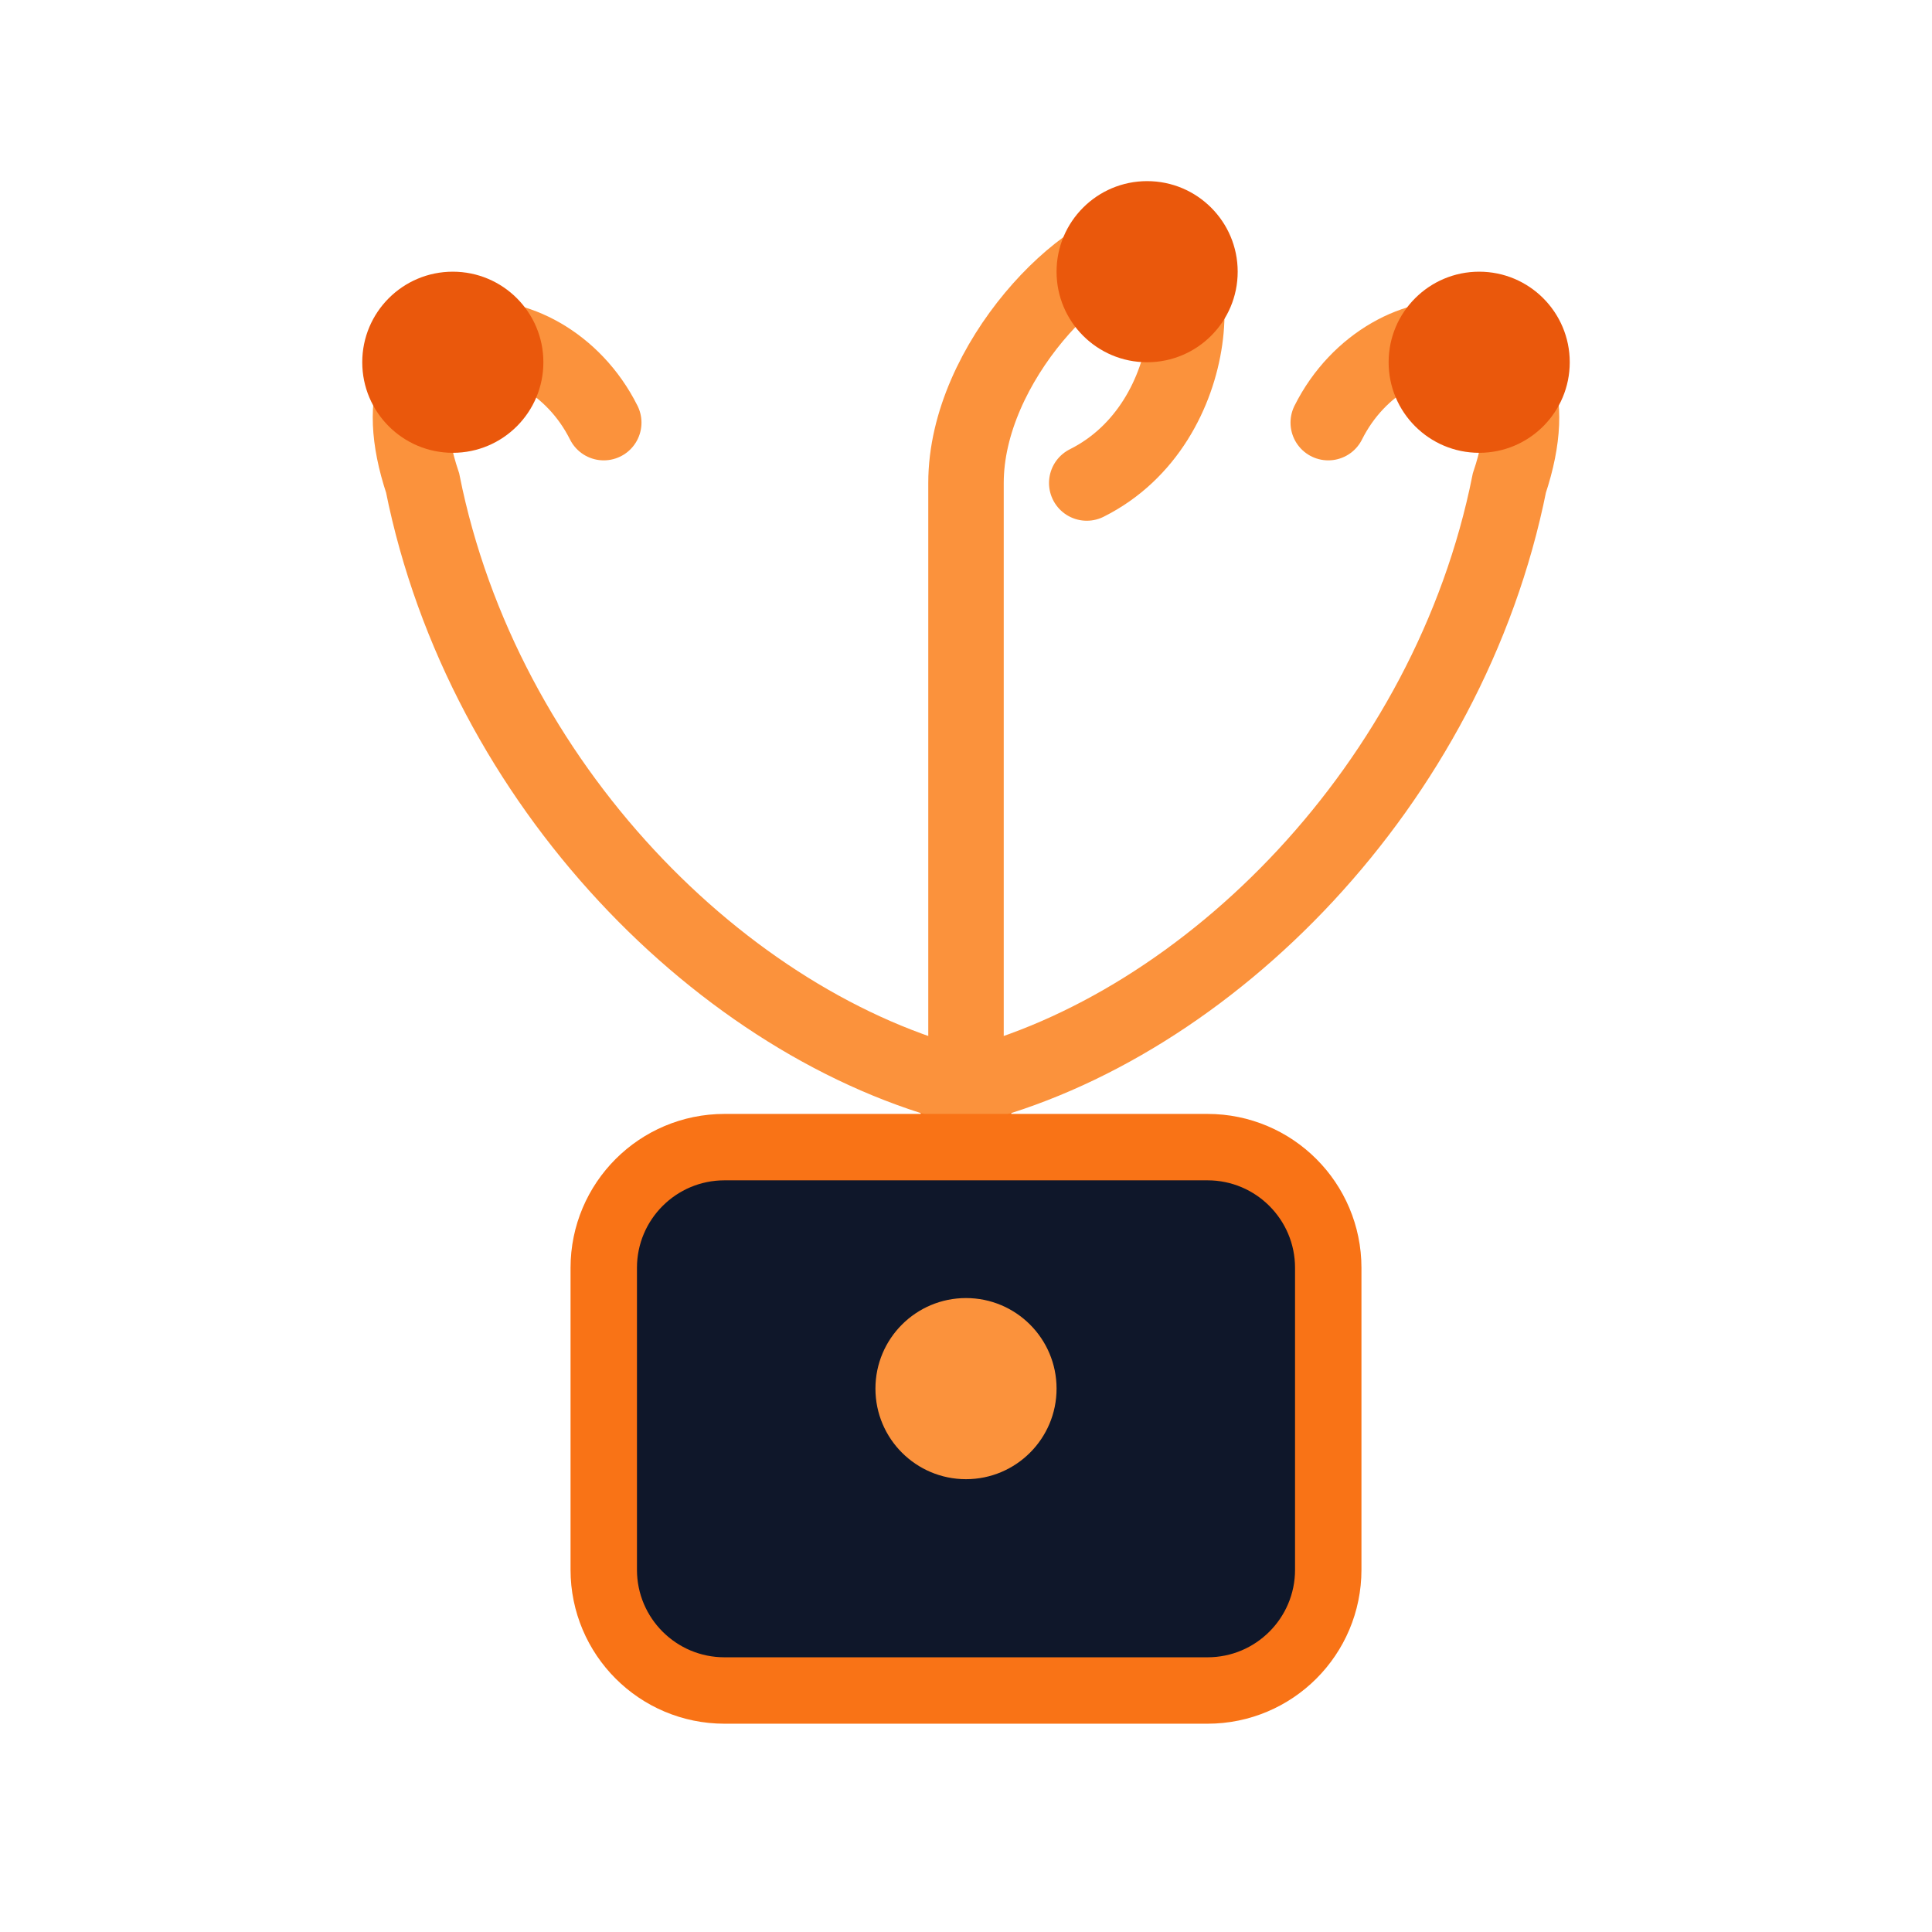
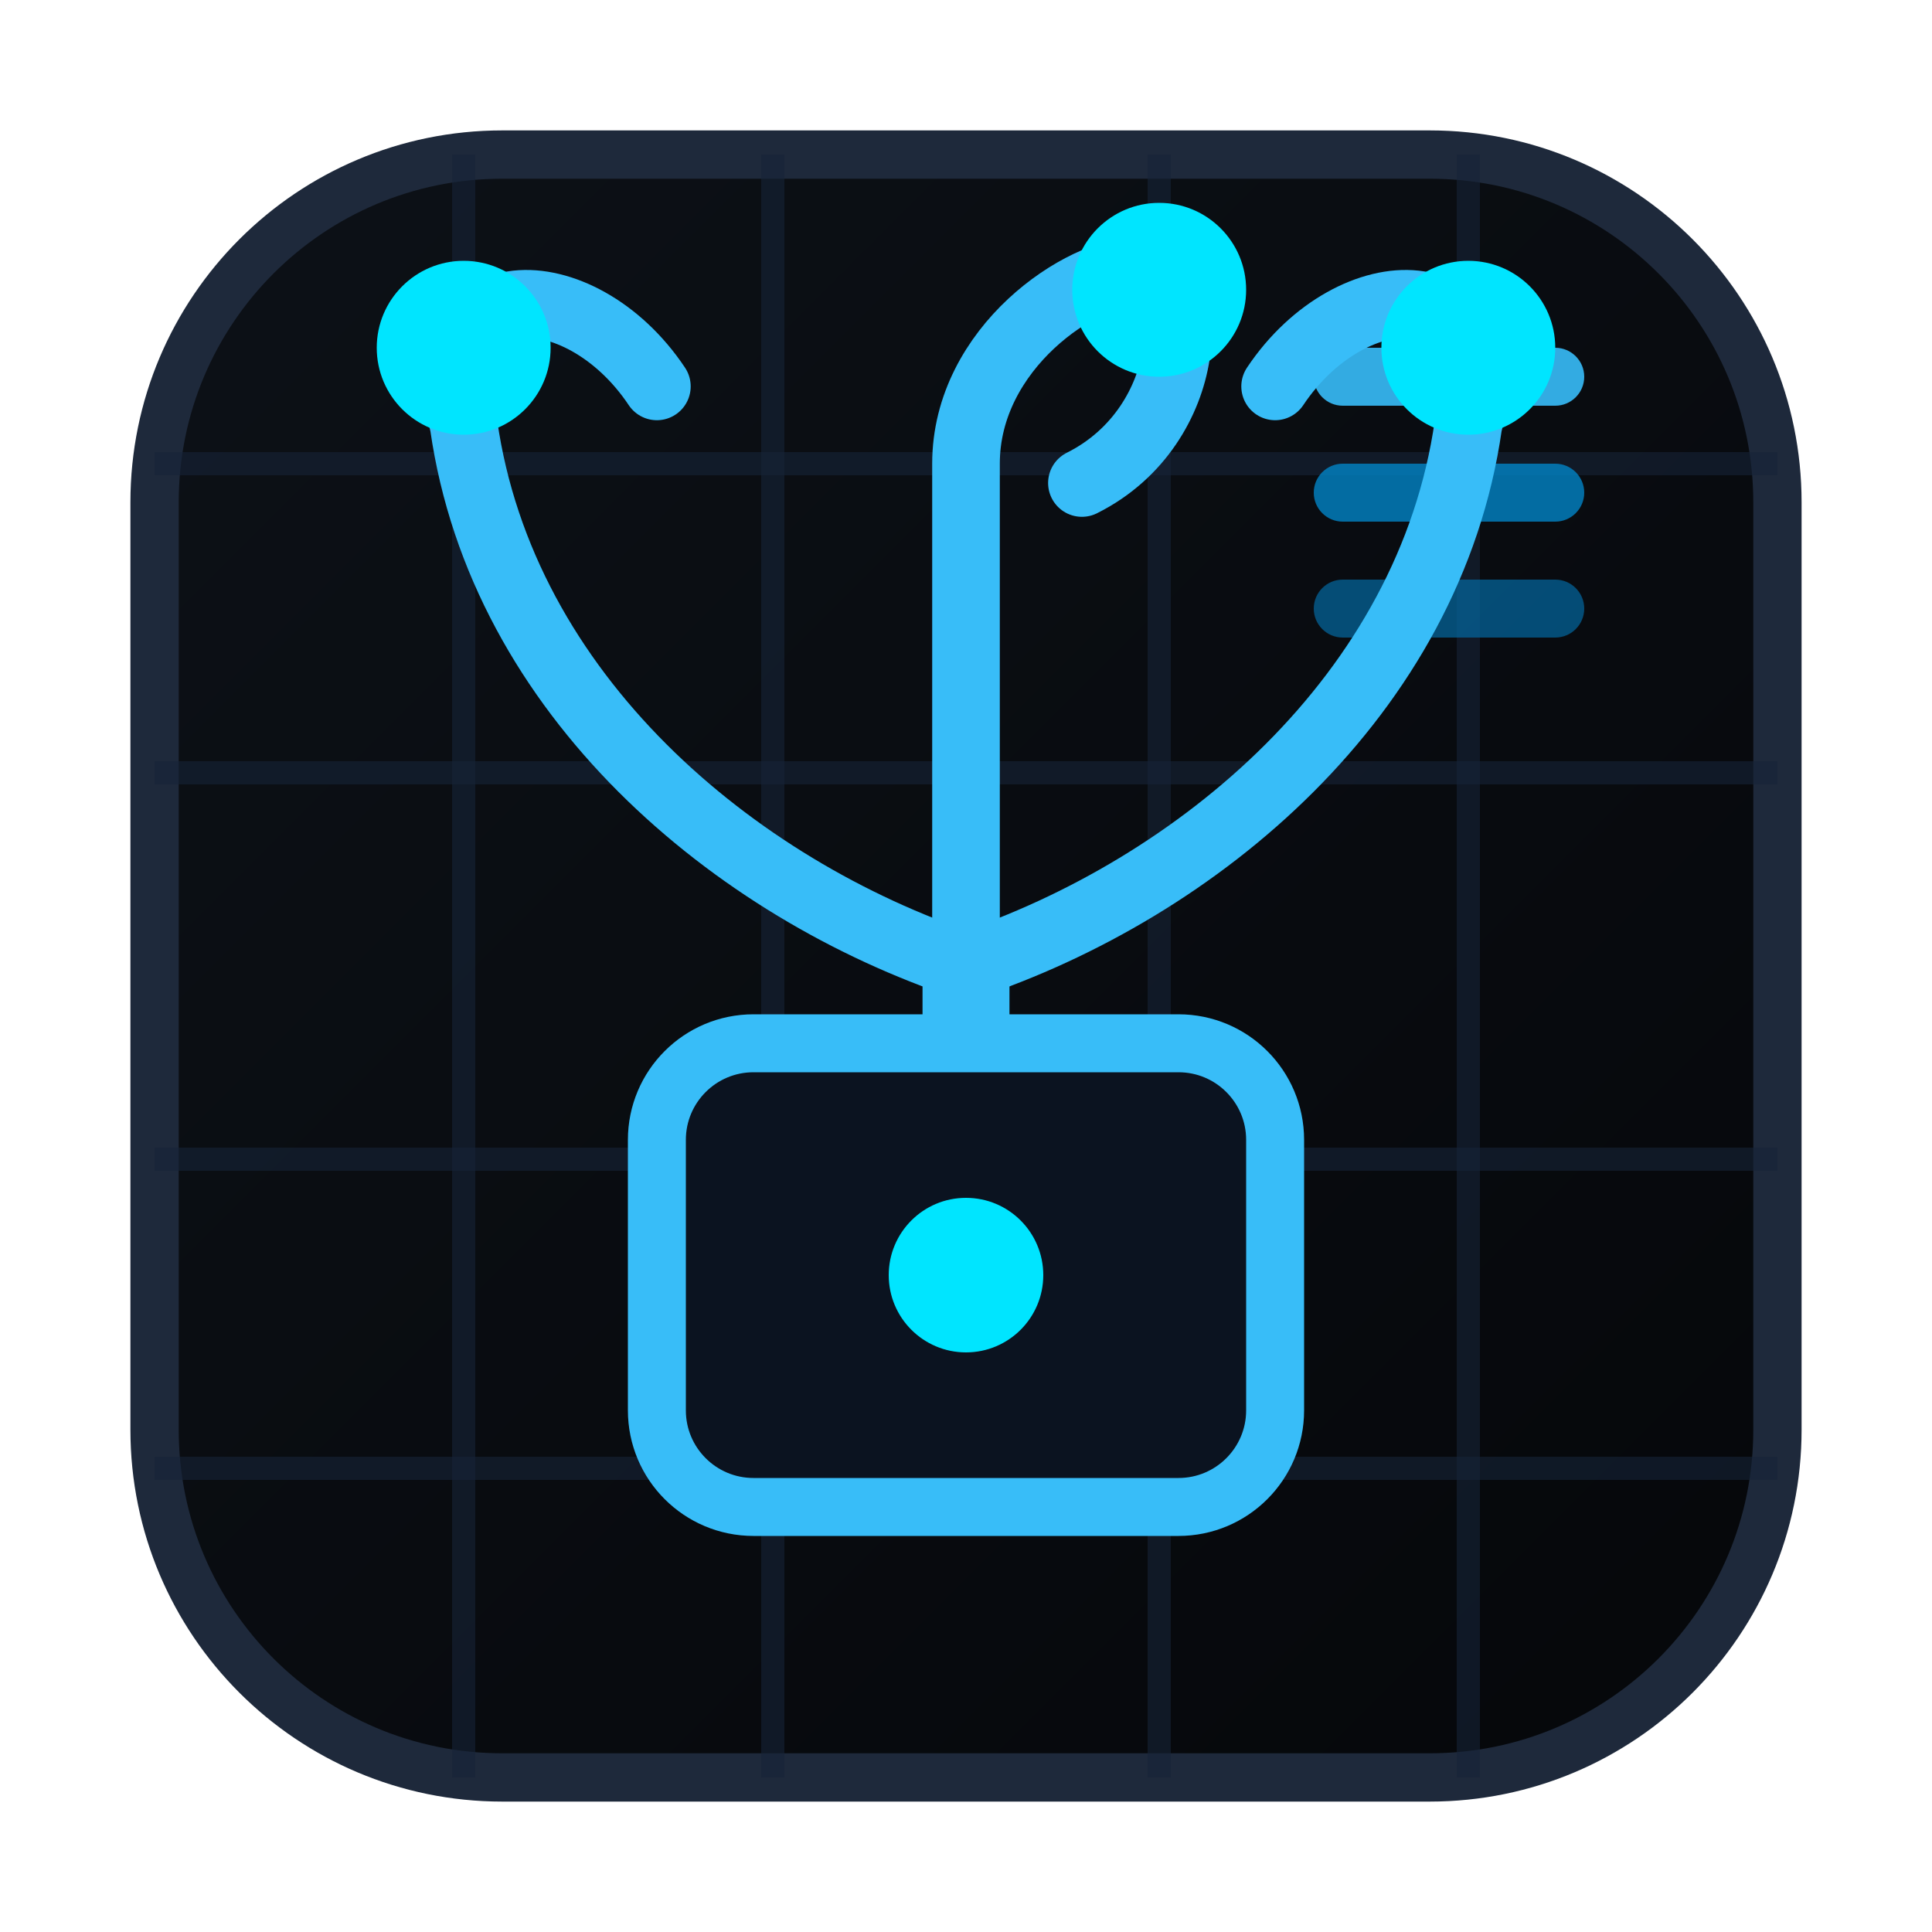
- <svg xmlns="http://www.w3.org/2000/svg" viewBox="0 0 64 64" width="64" height="64">
-   <path d="M32 54 V36" stroke="#f97316" stroke-width="3" stroke-linecap="round" />
-   <path d="M32 36 V16 C32 12 36 8 38 8 C40 8 40 14 36 16" fill="none" stroke="#fb923c" stroke-width="2.5" stroke-linecap="round" />
-   <circle cx="38" cy="9" r="3" fill="#ea580c" />
-   <path d="M32 36 C24 34 16 26 14 16 C12 10 18 10 20 14" fill="none" stroke="#fb923c" stroke-width="2.5" stroke-linecap="round" />
-   <circle cx="15" cy="12" r="3" fill="#ea580c" />
-   <path d="M32 36 C40 34 48 26 50 16 C52 10 46 10 44 14" fill="none" stroke="#fb923c" stroke-width="2.5" stroke-linecap="round" />
-   <circle cx="49" cy="12" r="3" fill="#ea580c" />
-   <rect x="20" y="38" width="24" height="18" rx="4" fill="#0f172a" stroke="#f97316" stroke-width="2.2" />
-   <circle cx="32" cy="46" r="3" fill="#fb923c" />
+ <svg xmlns="http://www.w3.org/2000/svg" viewBox="0 0 100 100" width="100" height="100">
+   <defs>
+     <linearGradient id="bg_hydra" x1="0%" y1="0%" x2="100%" y2="100%">
+       <stop offset="0%" stop-color="#0d1117" />
+       <stop offset="100%" stop-color="#05070a" />
+     </linearGradient>
+   </defs>
+   <rect x="8" y="8" width="84" height="84" rx="18" fill="url(#bg_hydra)" stroke="#1e293b" stroke-width="2.5" />
+   <line x1="24" y1="8" x2="24" y2="92" stroke="#162438" stroke-width="1.2" stroke-opacity="0.6" />
+   <line x1="40" y1="8" x2="40" y2="92" stroke="#162438" stroke-width="1.2" stroke-opacity="0.6" />
+   <line x1="60" y1="8" x2="60" y2="92" stroke="#162438" stroke-width="1.2" stroke-opacity="0.6" />
+   <line x1="76" y1="8" x2="76" y2="92" stroke="#162438" stroke-width="1.2" stroke-opacity="0.6" />
+   <line x1="8" y1="24" x2="92" y2="24" stroke="#162438" stroke-width="1.2" stroke-opacity="0.6" />
+   <line x1="8" y1="40" x2="92" y2="40" stroke="#162438" stroke-width="1.2" stroke-opacity="0.6" />
+   <line x1="8" y1="60" x2="92" y2="60" stroke="#162438" stroke-width="1.2" stroke-opacity="0.6" />
+   <line x1="8" y1="76" x2="92" y2="76" stroke="#162438" stroke-width="1.2" stroke-opacity="0.6" />
+   <rect x="68" y="18" width="14" height="3" rx="1.5" fill="#38bdf8" fill-opacity="0.9" />
+   <rect x="68" y="24" width="14" height="3" rx="1.5" fill="#0284c7" fill-opacity="0.8" />
+   <rect x="68" y="30" width="14" height="3" rx="1.5" fill="#0369a1" fill-opacity="0.7" />
+   <path d="M50 74 V50" stroke="#38bdf8" stroke-width="4.5" stroke-linecap="round" />
+   <path d="M50 50 V24 C50 18 56 14 59 14 C62 14 62 22 56 25" fill="none" stroke="#38bdf8" stroke-width="3.5" stroke-linecap="round" />
+   <circle cx="60" cy="15" r="4.5" fill="#00e5ff" />
+   <path d="M50 50 C38 46 26 36 24 22 C22 14 30 14 34 20" fill="none" stroke="#38bdf8" stroke-width="3.5" stroke-linecap="round" />
+   <circle cx="24" cy="18" r="4.5" fill="#00e5ff" />
+   <path d="M50 50 C62 46 74 36 76 22 C78 14 70 14 66 20" fill="none" stroke="#38bdf8" stroke-width="3.5" stroke-linecap="round" />
+   <circle cx="76" cy="18" r="4.5" fill="#00e5ff" />
+   <rect x="34" y="54" width="32" height="24" rx="5" fill="#0b1320" stroke="#38bdf8" stroke-width="3" />
+   <circle cx="50" cy="66" r="4" fill="#00e5ff" />
</svg>
